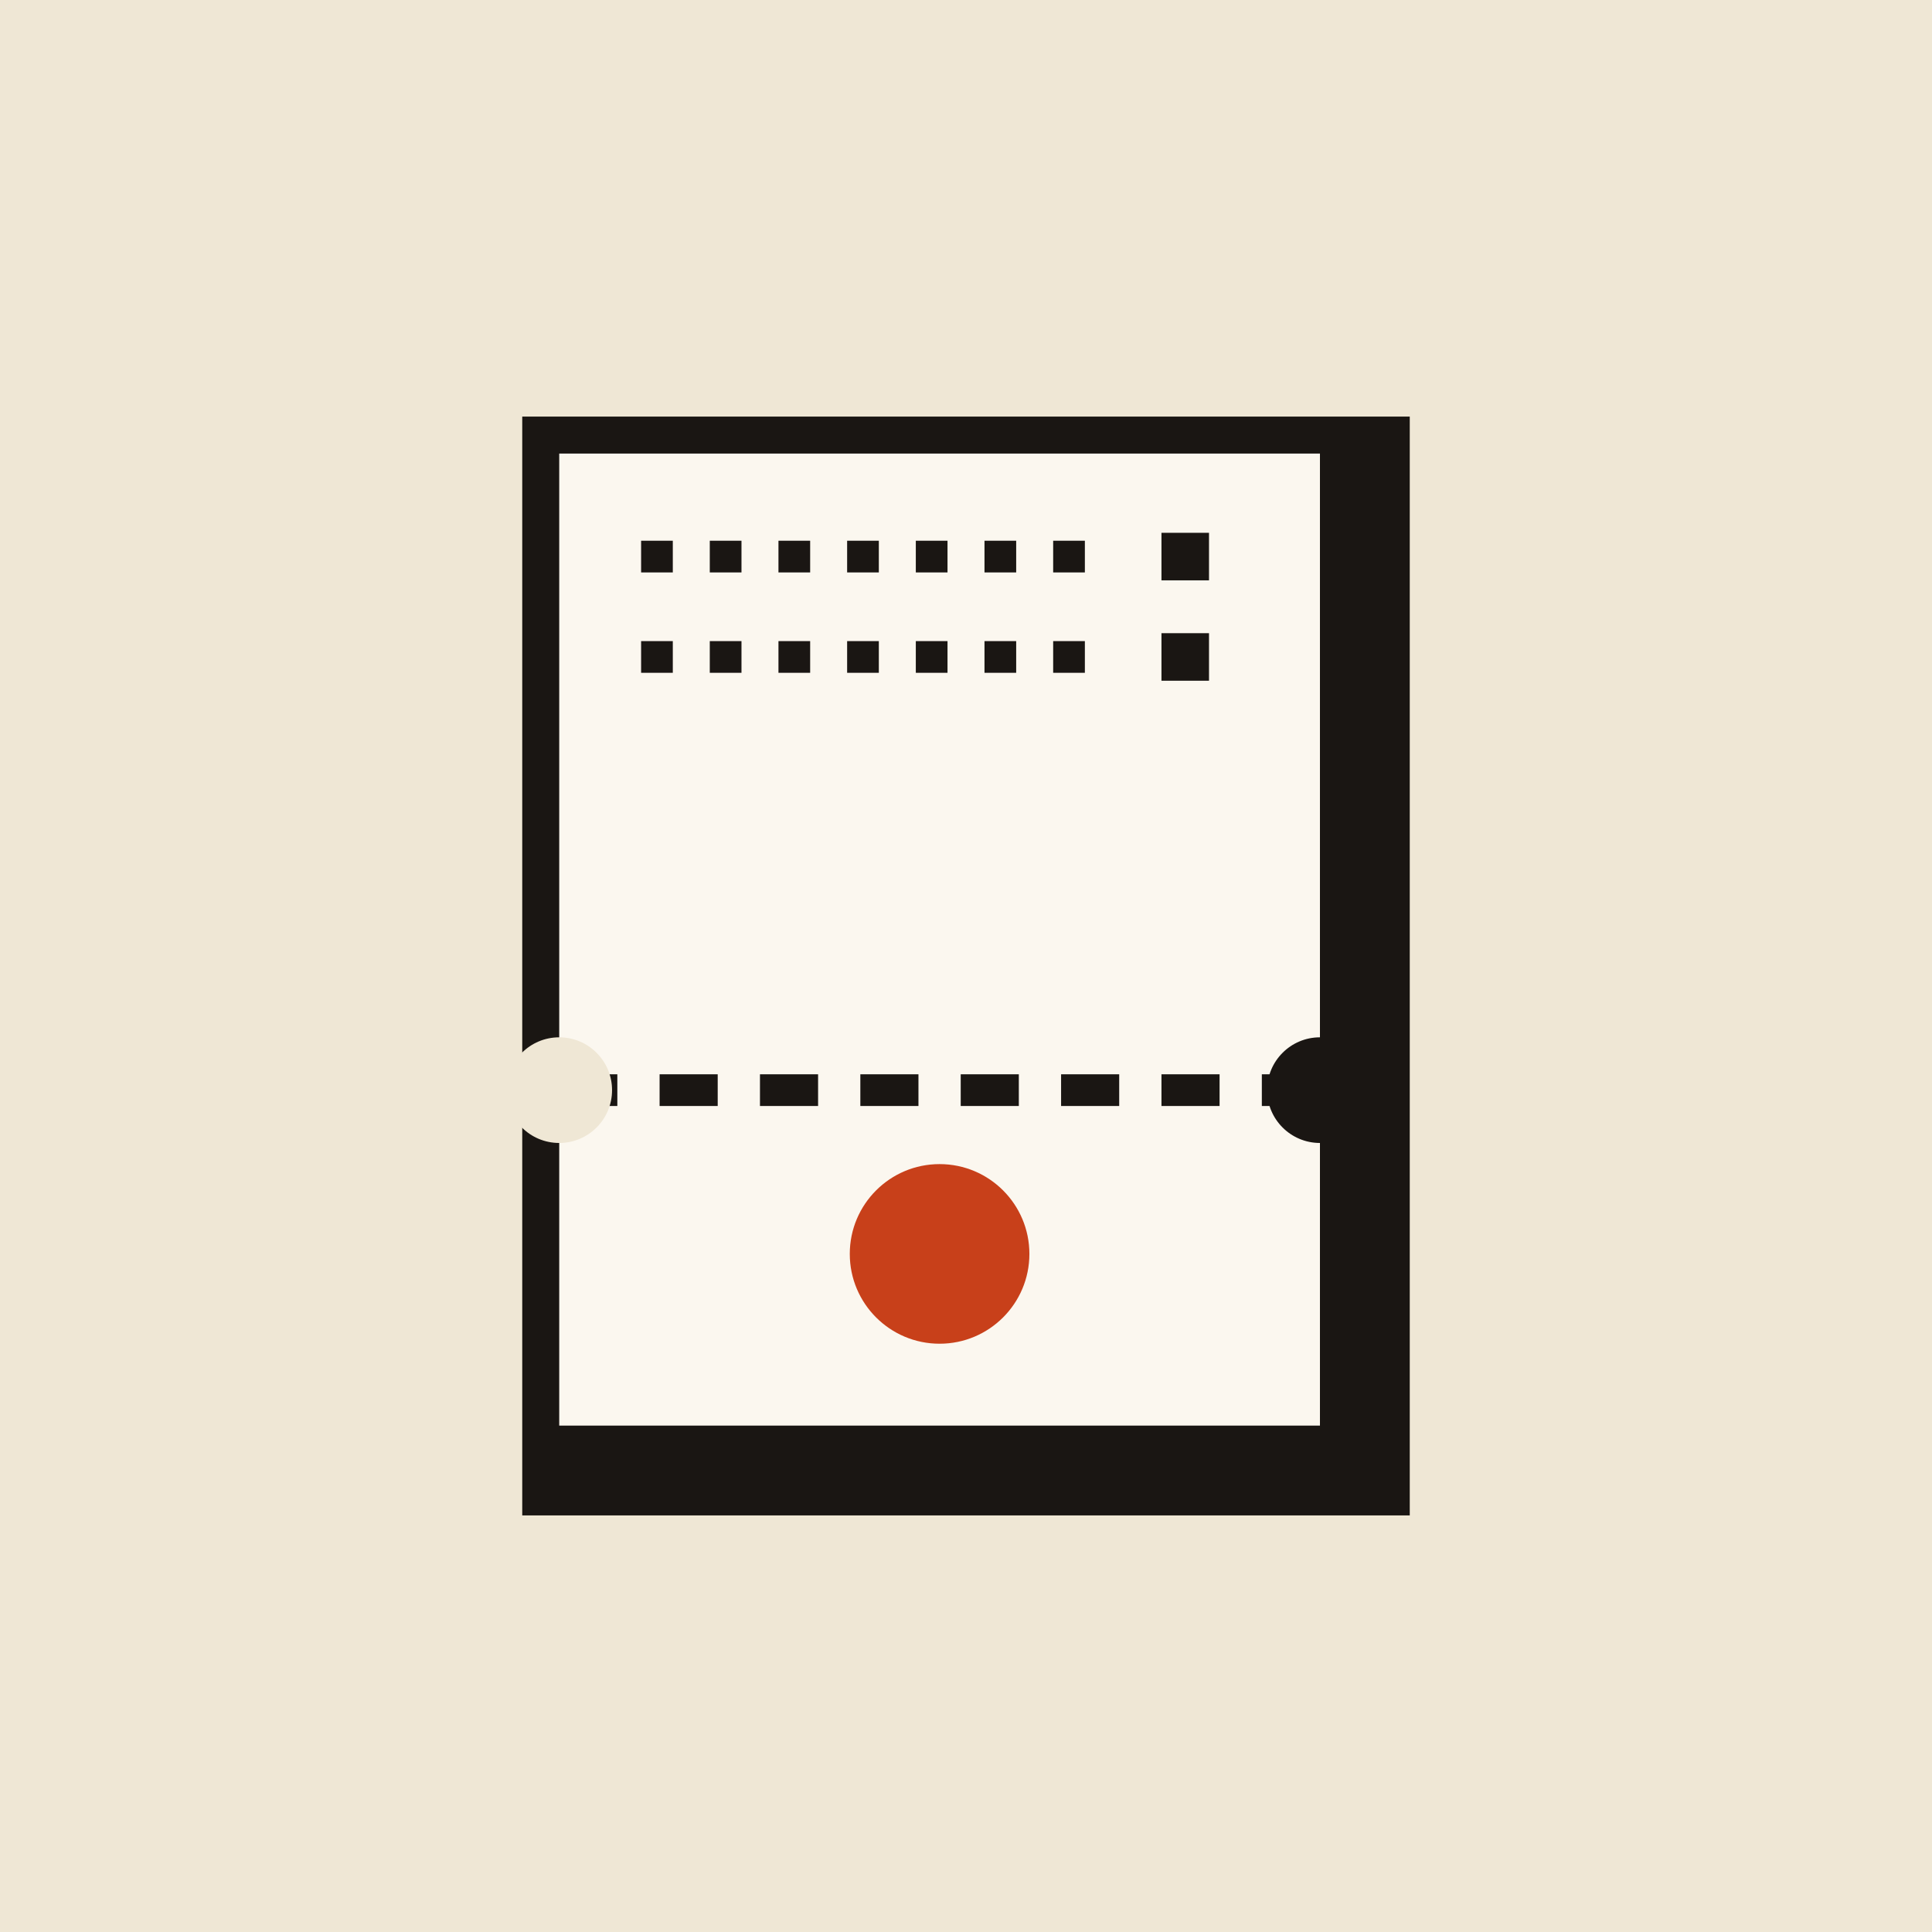
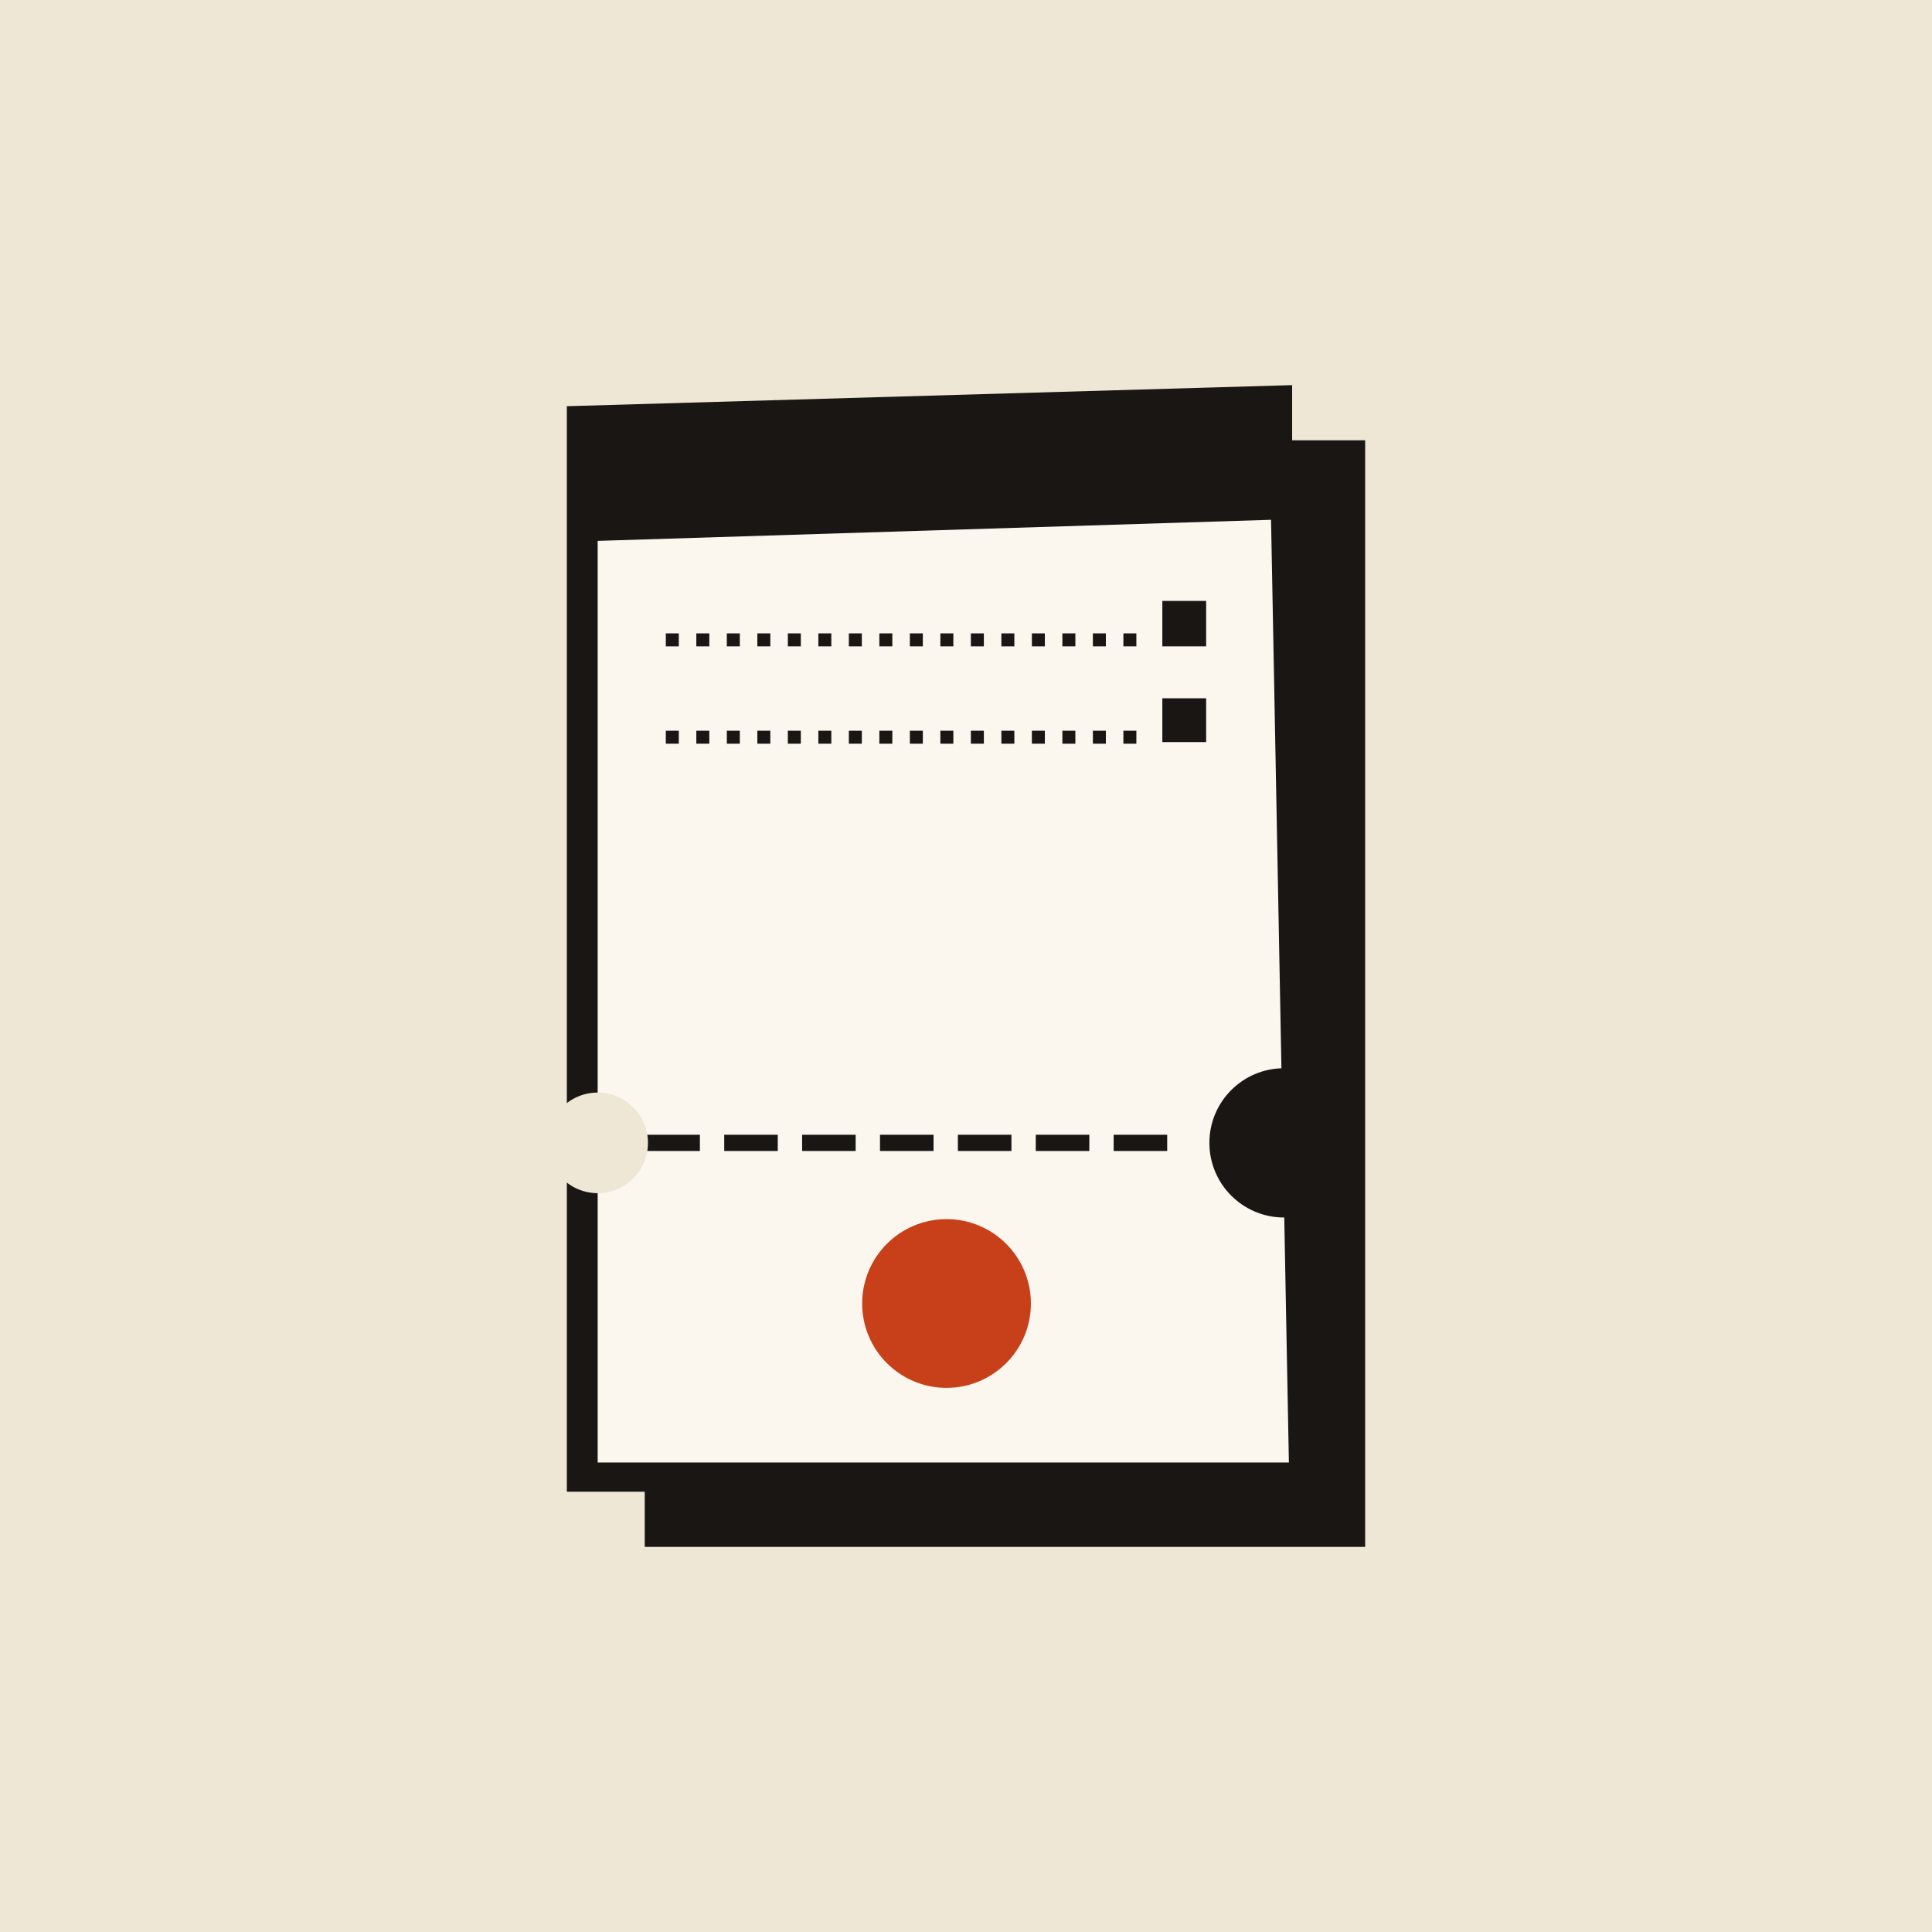
<svg xmlns="http://www.w3.org/2000/svg" viewBox="0 0 512 512" role="img" aria-label="Knead Time">
  <rect width="512" height="512" fill="#efe7d5" />
-   <g transform="translate(256 256) scale(0.7) translate(-256 -256)">
-     <rect x="88" y="48" width="336" height="416" fill="#1a1613" />
-     <rect x="102" y="62" width="288" height="368" fill="#fbf7ef" />
-     <g stroke="#1a1613" stroke-width="12">
-       <path d="M133 101H306" stroke-dasharray="12 14" />
-       <path d="M133 139H306" stroke-dasharray="12 14" />
-       <path d="M102 303H390" stroke-dasharray="22 16" />
+   <g transform="translate(256 256) scale(0.86) translate(-256 -256)">
+     <rect x="157" y="94" width="222" height="341" fill="#1a1613" />
+     <path d="M133 83.5 L356.5 77 L356.5 418 L133 418 Z" fill="#1a1613" />
+     <path d="M142.5 125 L350 118.5 L355.5 409 L142.5 409 Z" fill="#fbf7ef" />
+     <g stroke="#1a1613" fill="none">
+       <g stroke-width="4" stroke-dasharray="4 5.4">
+         <path d="M163.5 155.5H309" />
+         <path d="M163.5 185.5H309" />
+       </g>
+       <path d="M157.5 310.5H323" stroke-width="5" stroke-dasharray="16.5 7.5" />
    </g>
-     <rect x="330" y="92" width="18" height="18" fill="#1a1613" />
-     <rect x="330" y="130" width="18" height="18" fill="#1a1613" />
-     <circle cx="102" cy="303" r="20" fill="#efe7d5" />
-     <circle cx="390" cy="303" r="20" fill="#1a1613" />
-     <circle cx="246" cy="365" r="34" fill="#c8401a" />
+     <rect x="316.5" y="143.5" width="13.5" height="14" fill="#1a1613" />
+     <rect x="316.5" y="173.5" width="13.5" height="13.5" fill="#1a1613" />
+     <circle cx="142.5" cy="310.5" r="15.5" fill="#efe7d5" />
+     <circle cx="354" cy="310.5" r="23" fill="#1a1613" />
+     <circle cx="250" cy="360" r="26" fill="#c8401a" />
  </g>
</svg>
